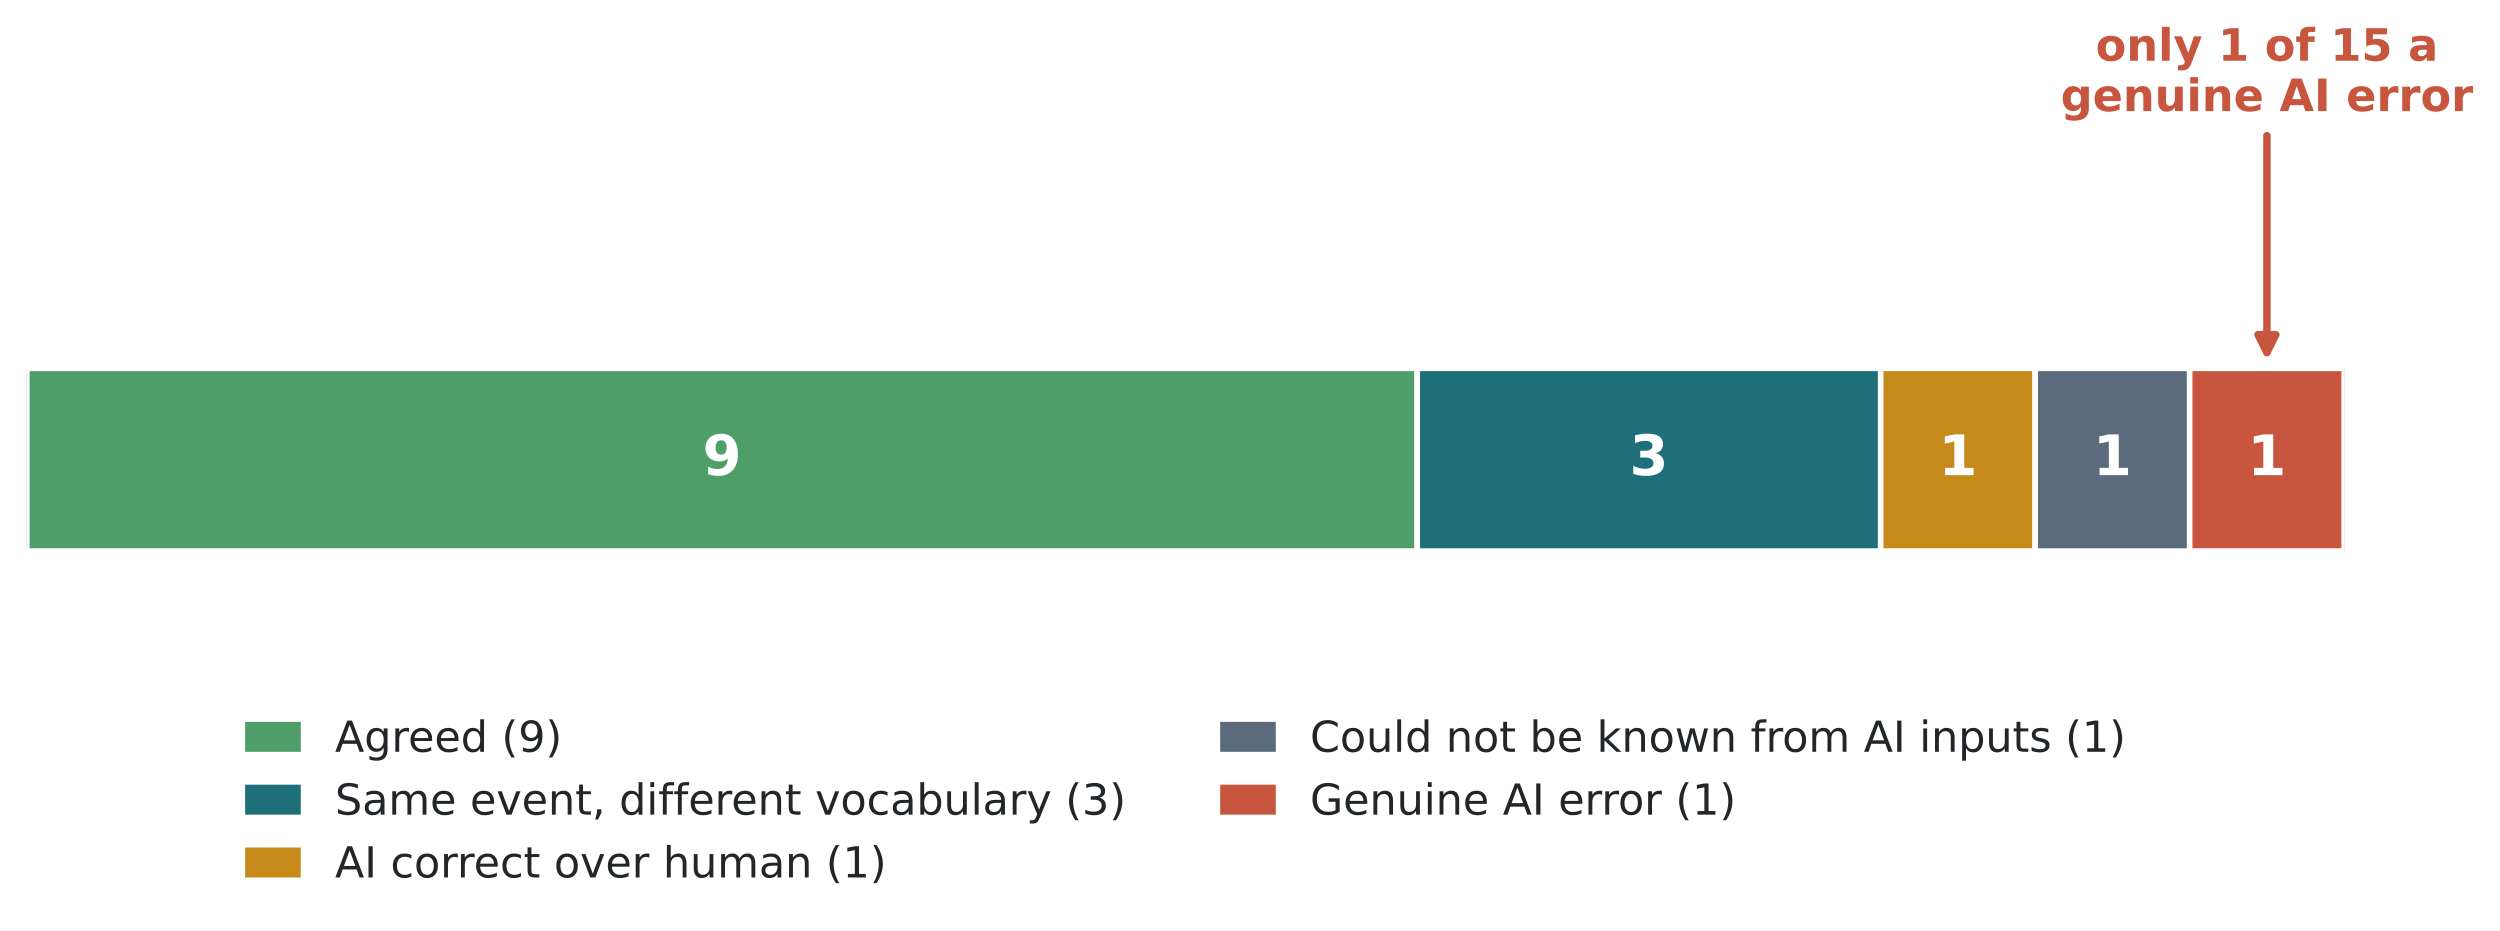
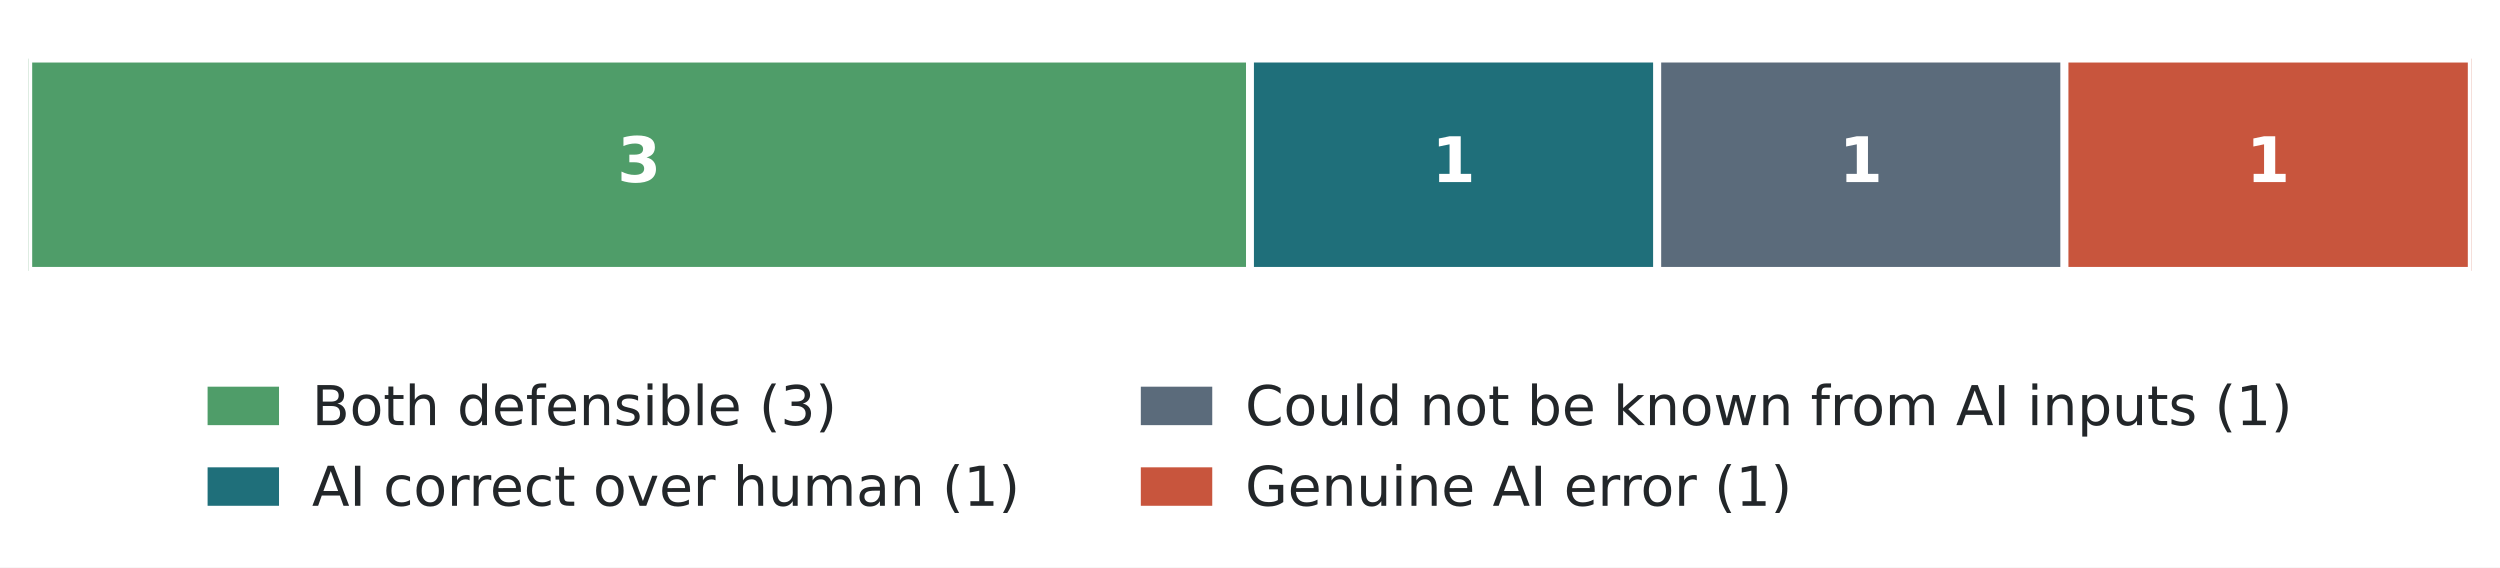
- <svg xmlns="http://www.w3.org/2000/svg" xmlns:xlink="http://www.w3.org/1999/xlink" width="671.727pt" height="249.958pt" viewBox="0 0 671.727 249.958" version="1.1">
+ <svg xmlns="http://www.w3.org/2000/svg" xmlns:xlink="http://www.w3.org/1999/xlink" width="637.056pt" height="144.597pt" viewBox="0 0 637.056 144.597" version="1.1">
  <defs>
    <style type="text/css">*{stroke-linejoin: round; stroke-linecap: butt}</style>
  </defs>
  <g id="figure_1">
    <g id="patch_1">
-       <path d="M 0 249.958  L 671.727 249.958  L 671.727 -0  L 0 -0  z " style="fill: #ffffff" />
+       <path d="M 0 144.597  L 637.056 144.597  L 637.056 -0  L 0 -0  z " style="fill: #ffffff" />
    </g>
    <g id="axes_1">
      <g id="patch_2">
-         <path d="M 7.2 148.071  L 380.794 148.071  L 380.794 98.967  L 7.2 98.967  z " clip-path="url(#p5927249e90)" style="fill: #4f9d69; stroke: #ffffff; stroke-width: 1.5; stroke-linejoin: miter" />
+         <path d="M 7.2 69.024  L 318.528 69.024  L 318.528 14.928  L 7.2 14.928  z " clip-path="url(#p11c1a88391)" style="fill: #4f9d69; stroke: #ffffff; stroke-width: 2; stroke-linejoin: miter" />
      </g>
      <g id="text_1">
-         <g style="fill: #ffffff" transform="translate(188.7784 127.6577) scale(0.15 -0.15)">
-           <defs>
-             <path id="DejaVuSans-Bold-39" d="M 641 103  L 641 966  Q 928 831 1190 764  Q 1453 697 1709 697  Q 2247 697 2547 995  Q 2847 1294 2900 1881  Q 2688 1725 2447 1647  Q 2206 1569 1925 1569  Q 1209 1569 770 1986  Q 331 2403 331 3084  Q 331 3838 820 4291  Q 1309 4744 2131 4744  Q 3044 4744 3544 4128  Q 4044 3513 4044 2388  Q 4044 1231 3459 570  Q 2875 -91 1856 -91  Q 1528 -91 1228 -42  Q 928 6 641 103  z M 2125 2350  Q 2441 2350 2600 2554  Q 2759 2759 2759 3169  Q 2759 3575 2600 3781  Q 2441 3988 2125 3988  Q 1809 3988 1650 3781  Q 1491 3575 1491 3169  Q 1491 2759 1650 2554  Q 1809 2350 2125 2350  z " transform="scale(0.015625)" />
-           </defs>
-           <use xlink:href="#DejaVuSans-Bold-39" />
-         </g>
-       </g>
-       <g id="patch_3">
-         <path d="M 380.794 148.071  L 505.325 148.071  L 505.325 98.967  L 380.794 98.967  z " clip-path="url(#p5927249e90)" style="fill: #1f6f7a; stroke: #ffffff; stroke-width: 1.5; stroke-linejoin: miter" />
-       </g>
-       <g id="text_2">
-         <g style="fill: #ffffff" transform="translate(437.8408 127.6577) scale(0.15 -0.15)">
+         <g style="fill: #ffffff" transform="translate(157.2978 46.391) scale(0.16 -0.16)">
          <defs>
            <path id="DejaVuSans-Bold-33" d="M 2981 2516  Q 3453 2394 3698 2092  Q 3944 1791 3944 1325  Q 3944 631 3412 270  Q 2881 -91 1863 -91  Q 1503 -91 1142 -33  Q 781 25 428 141  L 428 1069  Q 766 900 1098 814  Q 1431 728 1753 728  Q 2231 728 2486 893  Q 2741 1059 2741 1369  Q 2741 1688 2480 1852  Q 2219 2016 1709 2016  L 1228 2016  L 1228 2791  L 1734 2791  Q 2188 2791 2409 2933  Q 2631 3075 2631 3366  Q 2631 3634 2415 3781  Q 2200 3928 1806 3928  Q 1516 3928 1219 3862  Q 922 3797 628 3669  L 628 4550  Q 984 4650 1334 4700  Q 1684 4750 2022 4750  Q 2931 4750 3382 4451  Q 3834 4153 3834 3553  Q 3834 3144 3618 2883  Q 3403 2622 2981 2516  z " transform="scale(0.015625)" />
          </defs>
          <use xlink:href="#DejaVuSans-Bold-33" />
        </g>
      </g>
-       <g id="patch_4">
-         <path d="M 505.325 148.071  L 546.835 148.071  L 546.835 98.967  L 505.325 98.967  z " clip-path="url(#p5927249e90)" style="fill: #c58a1a; stroke: #ffffff; stroke-width: 1.5; stroke-linejoin: miter" />
-       </g>
-       <g id="text_3">
-         <g style="fill: #ffffff" transform="translate(520.8616 127.6577) scale(0.15 -0.15)">
+       <g id="patch_3">
+         <path d="M 318.528 69.024  L 422.304 69.024  L 422.304 14.928  L 318.528 14.928  z " clip-path="url(#p11c1a88391)" style="fill: #1f6f7a; stroke: #ffffff; stroke-width: 2; stroke-linejoin: miter" />
+       </g>
+       <g id="text_2">
+         <g style="fill: #ffffff" transform="translate(364.8497 46.391) scale(0.16 -0.16)">
          <defs>
            <path id="DejaVuSans-Bold-31" d="M 750 831  L 1813 831  L 1813 3847  L 722 3622  L 722 4441  L 1806 4666  L 2950 4666  L 2950 831  L 4013 831  L 4013 0  L 750 0  L 750 831  z " transform="scale(0.015625)" />
          </defs>
          <use xlink:href="#DejaVuSans-Bold-31" />
        </g>
      </g>
+       <g id="patch_4">
+         <path d="M 422.304 69.024  L 526.08 69.024  L 526.08 14.928  L 422.304 14.928  z " clip-path="url(#p11c1a88391)" style="fill: #5b6b7b; stroke: #ffffff; stroke-width: 2; stroke-linejoin: miter" />
+       </g>
+       <g id="text_3">
+         <g style="fill: #ffffff" transform="translate(468.6257 46.391) scale(0.16 -0.16)">
+           <use xlink:href="#DejaVuSans-Bold-31" />
+         </g>
+       </g>
      <g id="patch_5">
-         <path d="M 546.835 148.071  L 588.346 148.071  L 588.346 98.967  L 546.835 98.967  z " clip-path="url(#p5927249e90)" style="fill: #5b6b7b; stroke: #ffffff; stroke-width: 1.5; stroke-linejoin: miter" />
+         <path d="M 526.08 69.024  L 629.856 69.024  L 629.856 14.928  L 526.08 14.928  z " clip-path="url(#p11c1a88391)" style="fill: #c8553d; stroke: #ffffff; stroke-width: 2; stroke-linejoin: miter" />
      </g>
      <g id="text_4">
-         <g style="fill: #ffffff" transform="translate(562.372 127.6577) scale(0.15 -0.15)">
+         <g style="fill: #ffffff" transform="translate(572.4017 46.391) scale(0.16 -0.16)">
          <use xlink:href="#DejaVuSans-Bold-31" />
        </g>
      </g>
-       <g id="patch_6">
-         <path d="M 588.346 148.071  L 629.856 148.071  L 629.856 98.967  L 588.346 98.967  z " clip-path="url(#p5927249e90)" style="fill: #c8553d; stroke: #ffffff; stroke-width: 1.5; stroke-linejoin: miter" />
-       </g>
-       <g id="text_5">
-         <g style="fill: #ffffff" transform="translate(603.8824 127.6577) scale(0.15 -0.15)">
-           <use xlink:href="#DejaVuSans-Bold-31" />
-         </g>
-       </g>
-       <g id="patch_7">
-         <path d="M 609.101 36.439  Q 609.101 66.701 609.101 94.727  " style="fill: none; stroke: #c8553d; stroke-width: 2; stroke-linecap: round" />
-         <path d="M 611.501 89.927  L 609.101 94.727  L 606.701 89.927  z " style="fill: #c8553d; stroke: #c8553d; stroke-width: 2; stroke-linecap: round" />
-       </g>
-       <g id="text_6">
-         <g style="fill: #c8553d" transform="translate(563.0789 16.31812) scale(0.12 -0.12)">
-           <defs>
-             <path id="DejaVuSans-Bold-6f" d="M 2203 2784  Q 1831 2784 1636 2517  Q 1441 2250 1441 1747  Q 1441 1244 1636 976  Q 1831 709 2203 709  Q 2569 709 2762 976  Q 2956 1244 2956 1747  Q 2956 2250 2762 2517  Q 2569 2784 2203 2784  z M 2203 3584  Q 3106 3584 3614 3096  Q 4122 2609 4122 1747  Q 4122 884 3614 396  Q 3106 -91 2203 -91  Q 1297 -91 786 396  Q 275 884 275 1747  Q 275 2609 786 3096  Q 1297 3584 2203 3584  z " transform="scale(0.015625)" />
-             <path id="DejaVuSans-Bold-6e" d="M 4056 2131  L 4056 0  L 2931 0  L 2931 347  L 2931 1631  Q 2931 2084 2911 2256  Q 2891 2428 2841 2509  Q 2775 2619 2662 2680  Q 2550 2741 2406 2741  Q 2056 2741 1856 2470  Q 1656 2200 1656 1722  L 1656 0  L 538 0  L 538 3500  L 1656 3500  L 1656 2988  Q 1909 3294 2193 3439  Q 2478 3584 2822 3584  Q 3428 3584 3742 3212  Q 4056 2841 4056 2131  z " transform="scale(0.015625)" />
-             <path id="DejaVuSans-Bold-6c" d="M 538 4863  L 1656 4863  L 1656 0  L 538 0  L 538 4863  z " transform="scale(0.015625)" />
-             <path id="DejaVuSans-Bold-79" d="M 78 3500  L 1197 3500  L 2138 1125  L 2938 3500  L 4056 3500  L 2584 -331  Q 2363 -916 2067 -1148  Q 1772 -1381 1288 -1381  L 641 -1381  L 641 -647  L 991 -647  Q 1275 -647 1404 -556  Q 1534 -466 1606 -231  L 1638 -134  L 78 3500  z " transform="scale(0.015625)" />
-             <path id="DejaVuSans-Bold-20" transform="scale(0.015625)" />
-             <path id="DejaVuSans-Bold-66" d="M 2841 4863  L 2841 4128  L 2222 4128  Q 1984 4128 1890 4042  Q 1797 3956 1797 3744  L 1797 3500  L 2753 3500  L 2753 2700  L 1797 2700  L 1797 0  L 678 0  L 678 2700  L 122 2700  L 122 3500  L 678 3500  L 678 3744  Q 678 4316 997 4589  Q 1316 4863 1984 4863  L 2841 4863  z " transform="scale(0.015625)" />
-             <path id="DejaVuSans-Bold-35" d="M 678 4666  L 3669 4666  L 3669 3781  L 1638 3781  L 1638 3059  Q 1775 3097 1914 3117  Q 2053 3138 2203 3138  Q 3056 3138 3531 2711  Q 4006 2284 4006 1522  Q 4006 766 3489 337  Q 2972 -91 2053 -91  Q 1656 -91 1267 -14  Q 878 63 494 219  L 494 1166  Q 875 947 1217 837  Q 1559 728 1863 728  Q 2300 728 2551 942  Q 2803 1156 2803 1522  Q 2803 1891 2551 2103  Q 2300 2316 1863 2316  Q 1603 2316 1309 2248  Q 1016 2181 678 2041  L 678 4666  z " transform="scale(0.015625)" />
-             <path id="DejaVuSans-Bold-61" d="M 2106 1575  Q 1756 1575 1579 1456  Q 1403 1338 1403 1106  Q 1403 894 1545 773  Q 1688 653 1941 653  Q 2256 653 2472 879  Q 2688 1106 2688 1447  L 2688 1575  L 2106 1575  z M 3816 1997  L 3816 0  L 2688 0  L 2688 519  Q 2463 200 2181 54  Q 1900 -91 1497 -91  Q 953 -91 614 226  Q 275 544 275 1050  Q 275 1666 698 1953  Q 1122 2241 2028 2241  L 2688 2241  L 2688 2328  Q 2688 2594 2478 2717  Q 2269 2841 1825 2841  Q 1466 2841 1156 2769  Q 847 2697 581 2553  L 581 3406  Q 941 3494 1303 3539  Q 1666 3584 2028 3584  Q 2975 3584 3395 3211  Q 3816 2838 3816 1997  z " transform="scale(0.015625)" />
-           </defs>
-           <use xlink:href="#DejaVuSans-Bold-6f" />
-           <use xlink:href="#DejaVuSans-Bold-6e" transform="translate(68.70117 0)" />
-           <use xlink:href="#DejaVuSans-Bold-6c" transform="translate(139.8926 0)" />
-           <use xlink:href="#DejaVuSans-Bold-79" transform="translate(174.1699 0)" />
-           <use xlink:href="#DejaVuSans-Bold-20" transform="translate(239.3555 0)" />
-           <use xlink:href="#DejaVuSans-Bold-31" transform="translate(274.1699 0)" />
-           <use xlink:href="#DejaVuSans-Bold-20" transform="translate(343.75 0)" />
-           <use xlink:href="#DejaVuSans-Bold-6f" transform="translate(378.5645 0)" />
-           <use xlink:href="#DejaVuSans-Bold-66" transform="translate(447.2656 0)" />
-           <use xlink:href="#DejaVuSans-Bold-20" transform="translate(490.7715 0)" />
-           <use xlink:href="#DejaVuSans-Bold-31" transform="translate(525.5859 0)" />
-           <use xlink:href="#DejaVuSans-Bold-35" transform="translate(595.166 0)" />
-           <use xlink:href="#DejaVuSans-Bold-20" transform="translate(664.7461 0)" />
-           <use xlink:href="#DejaVuSans-Bold-61" transform="translate(699.5605 0)" />
-         </g>
-         <g style="fill: #c8553d" transform="translate(553.6749 29.84925) scale(0.12 -0.12)">
-           <defs>
-             <path id="DejaVuSans-Bold-67" d="M 2919 594  Q 2688 288 2409 144  Q 2131 0 1766 0  Q 1125 0 706 504  Q 288 1009 288 1791  Q 288 2575 706 3076  Q 1125 3578 1766 3578  Q 2131 3578 2409 3434  Q 2688 3291 2919 2981  L 2919 3500  L 4044 3500  L 4044 353  Q 4044 -491 3511 -936  Q 2978 -1381 1966 -1381  Q 1638 -1381 1331 -1331  Q 1025 -1281 716 -1178  L 716 -306  Q 1009 -475 1290 -558  Q 1572 -641 1856 -641  Q 2406 -641 2662 -400  Q 2919 -159 2919 353  L 2919 594  z M 2181 2772  Q 1834 2772 1640 2515  Q 1447 2259 1447 1791  Q 1447 1309 1634 1061  Q 1822 813 2181 813  Q 2531 813 2725 1069  Q 2919 1325 2919 1791  Q 2919 2259 2725 2515  Q 2531 2772 2181 2772  z " transform="scale(0.015625)" />
-             <path id="DejaVuSans-Bold-65" d="M 4031 1759  L 4031 1441  L 1416 1441  Q 1456 1047 1700 850  Q 1944 653 2381 653  Q 2734 653 3104 758  Q 3475 863 3866 1075  L 3866 213  Q 3469 63 3072 -14  Q 2675 -91 2278 -91  Q 1328 -91 801 392  Q 275 875 275 1747  Q 275 2603 792 3093  Q 1309 3584 2216 3584  Q 3041 3584 3536 3087  Q 4031 2591 4031 1759  z M 2881 2131  Q 2881 2450 2695 2645  Q 2509 2841 2209 2841  Q 1884 2841 1681 2658  Q 1478 2475 1428 2131  L 2881 2131  z " transform="scale(0.015625)" />
-             <path id="DejaVuSans-Bold-75" d="M 500 1363  L 500 3500  L 1625 3500  L 1625 3150  Q 1625 2866 1622 2436  Q 1619 2006 1619 1863  Q 1619 1441 1641 1255  Q 1663 1069 1716 984  Q 1784 875 1895 815  Q 2006 756 2150 756  Q 2500 756 2700 1025  Q 2900 1294 2900 1772  L 2900 3500  L 4019 3500  L 4019 0  L 2900 0  L 2900 506  Q 2647 200 2364 54  Q 2081 -91 1741 -91  Q 1134 -91 817 281  Q 500 653 500 1363  z " transform="scale(0.015625)" />
-             <path id="DejaVuSans-Bold-69" d="M 538 3500  L 1656 3500  L 1656 0  L 538 0  L 538 3500  z M 538 4863  L 1656 4863  L 1656 3950  L 538 3950  L 538 4863  z " transform="scale(0.015625)" />
-             <path id="DejaVuSans-Bold-41" d="M 3419 850  L 1538 850  L 1241 0  L 31 0  L 1759 4666  L 3194 4666  L 4922 0  L 3713 0  L 3419 850  z M 1838 1716  L 3116 1716  L 2478 3572  L 1838 1716  z " transform="scale(0.015625)" />
-             <path id="DejaVuSans-Bold-49" d="M 588 4666  L 1791 4666  L 1791 0  L 588 0  L 588 4666  z " transform="scale(0.015625)" />
-             <path id="DejaVuSans-Bold-72" d="M 3138 2547  Q 2991 2616 2845 2648  Q 2700 2681 2553 2681  Q 2122 2681 1889 2404  Q 1656 2128 1656 1613  L 1656 0  L 538 0  L 538 3500  L 1656 3500  L 1656 2925  Q 1872 3269 2151 3426  Q 2431 3584 2822 3584  Q 2878 3584 2943 3579  Q 3009 3575 3134 3559  L 3138 2547  z " transform="scale(0.015625)" />
-           </defs>
-           <use xlink:href="#DejaVuSans-Bold-67" />
-           <use xlink:href="#DejaVuSans-Bold-65" transform="translate(71.58203 0)" />
-           <use xlink:href="#DejaVuSans-Bold-6e" transform="translate(139.4043 0)" />
-           <use xlink:href="#DejaVuSans-Bold-75" transform="translate(210.5957 0)" />
-           <use xlink:href="#DejaVuSans-Bold-69" transform="translate(281.7871 0)" />
-           <use xlink:href="#DejaVuSans-Bold-6e" transform="translate(316.0645 0)" />
-           <use xlink:href="#DejaVuSans-Bold-65" transform="translate(387.2559 0)" />
-           <use xlink:href="#DejaVuSans-Bold-20" transform="translate(455.0781 0)" />
-           <use xlink:href="#DejaVuSans-Bold-41" transform="translate(489.8926 0)" />
-           <use xlink:href="#DejaVuSans-Bold-49" transform="translate(567.2852 0)" />
-           <use xlink:href="#DejaVuSans-Bold-20" transform="translate(604.4922 0)" />
-           <use xlink:href="#DejaVuSans-Bold-65" transform="translate(639.3066 0)" />
-           <use xlink:href="#DejaVuSans-Bold-72" transform="translate(707.1289 0)" />
-           <use xlink:href="#DejaVuSans-Bold-72" transform="translate(756.4453 0)" />
-           <use xlink:href="#DejaVuSans-Bold-6f" transform="translate(805.7617 0)" />
-           <use xlink:href="#DejaVuSans-Bold-72" transform="translate(874.4629 0)" />
-         </g>
-       </g>
      <g id="legend_1">
-         <g id="patch_8">
-           <path d="M 65.862 202.007  L 80.812 202.007  L 80.812 193.957  L 65.862 193.957  z " style="fill: #4f9d69" />
-         </g>
-         <g id="text_7">
-           <g style="fill: #222629" transform="translate(90.01222 202.0068) scale(0.115 -0.115)">
+         <g id="patch_6">
+           <path d="M 52.9 108.336  L 71.1 108.336  L 71.1 98.536  L 52.9 98.536  z " style="fill: #4f9d69" />
+         </g>
+         <g id="text_5">
+           <g style="fill: #222629" transform="translate(79.49988 108.3361) scale(0.14 -0.14)">
+             <defs>
+               <path id="DejaVuSans-42" d="M 1259 2228  L 1259 519  L 2272 519  Q 2781 519 3026 730  Q 3272 941 3272 1375  Q 3272 1813 3026 2020  Q 2781 2228 2272 2228  L 1259 2228  z M 1259 4147  L 1259 2741  L 2194 2741  Q 2656 2741 2882 2914  Q 3109 3088 3109 3444  Q 3109 3797 2882 3972  Q 2656 4147 2194 4147  L 1259 4147  z M 628 4666  L 2241 4666  Q 2963 4666 3353 4366  Q 3744 4066 3744 3513  Q 3744 3084 3544 2831  Q 3344 2578 2956 2516  Q 3422 2416 3680 2098  Q 3938 1781 3938 1306  Q 3938 681 3513 340  Q 3088 0 2303 0  L 628 0  L 628 4666  z " transform="scale(0.015625)" />
+               <path id="DejaVuSans-6f" d="M 1959 3097  Q 1497 3097 1228 2736  Q 959 2375 959 1747  Q 959 1119 1226 758  Q 1494 397 1959 397  Q 2419 397 2687 759  Q 2956 1122 2956 1747  Q 2956 2369 2687 2733  Q 2419 3097 1959 3097  z M 1959 3584  Q 2709 3584 3137 3096  Q 3566 2609 3566 1747  Q 3566 888 3137 398  Q 2709 -91 1959 -91  Q 1206 -91 779 398  Q 353 888 353 1747  Q 353 2609 779 3096  Q 1206 3584 1959 3584  z " transform="scale(0.015625)" />
+               <path id="DejaVuSans-74" d="M 1172 4494  L 1172 3500  L 2356 3500  L 2356 3053  L 1172 3053  L 1172 1153  Q 1172 725 1289 603  Q 1406 481 1766 481  L 2356 481  L 2356 0  L 1766 0  Q 1100 0 847 248  Q 594 497 594 1153  L 594 3053  L 172 3053  L 172 3500  L 594 3500  L 594 4494  L 1172 4494  z " transform="scale(0.015625)" />
+               <path id="DejaVuSans-68" d="M 3513 2113  L 3513 0  L 2938 0  L 2938 2094  Q 2938 2591 2744 2837  Q 2550 3084 2163 3084  Q 1697 3084 1428 2787  Q 1159 2491 1159 1978  L 1159 0  L 581 0  L 581 4863  L 1159 4863  L 1159 2956  Q 1366 3272 1645 3428  Q 1925 3584 2291 3584  Q 2894 3584 3203 3211  Q 3513 2838 3513 2113  z " transform="scale(0.015625)" />
+               <path id="DejaVuSans-20" transform="scale(0.015625)" />
+               <path id="DejaVuSans-64" d="M 2906 2969  L 2906 4863  L 3481 4863  L 3481 0  L 2906 0  L 2906 525  Q 2725 213 2448 61  Q 2172 -91 1784 -91  Q 1150 -91 751 415  Q 353 922 353 1747  Q 353 2572 751 3078  Q 1150 3584 1784 3584  Q 2172 3584 2448 3432  Q 2725 3281 2906 2969  z M 947 1747  Q 947 1113 1208 752  Q 1469 391 1925 391  Q 2381 391 2643 752  Q 2906 1113 2906 1747  Q 2906 2381 2643 2742  Q 2381 3103 1925 3103  Q 1469 3103 1208 2742  Q 947 2381 947 1747  z " transform="scale(0.015625)" />
+               <path id="DejaVuSans-65" d="M 3597 1894  L 3597 1613  L 953 1613  Q 991 1019 1311 708  Q 1631 397 2203 397  Q 2534 397 2845 478  Q 3156 559 3463 722  L 3463 178  Q 3153 47 2828 -22  Q 2503 -91 2169 -91  Q 1331 -91 842 396  Q 353 884 353 1716  Q 353 2575 817 3079  Q 1281 3584 2069 3584  Q 2775 3584 3186 3129  Q 3597 2675 3597 1894  z M 3022 2063  Q 3016 2534 2758 2815  Q 2500 3097 2075 3097  Q 1594 3097 1305 2825  Q 1016 2553 972 2059  L 3022 2063  z " transform="scale(0.015625)" />
+               <path id="DejaVuSans-66" d="M 2375 4863  L 2375 4384  L 1825 4384  Q 1516 4384 1395 4259  Q 1275 4134 1275 3809  L 1275 3500  L 2222 3500  L 2222 3053  L 1275 3053  L 1275 0  L 697 0  L 697 3053  L 147 3053  L 147 3500  L 697 3500  L 697 3744  Q 697 4328 969 4595  Q 1241 4863 1831 4863  L 2375 4863  z " transform="scale(0.015625)" />
+               <path id="DejaVuSans-6e" d="M 3513 2113  L 3513 0  L 2938 0  L 2938 2094  Q 2938 2591 2744 2837  Q 2550 3084 2163 3084  Q 1697 3084 1428 2787  Q 1159 2491 1159 1978  L 1159 0  L 581 0  L 581 3500  L 1159 3500  L 1159 2956  Q 1366 3272 1645 3428  Q 1925 3584 2291 3584  Q 2894 3584 3203 3211  Q 3513 2838 3513 2113  z " transform="scale(0.015625)" />
+               <path id="DejaVuSans-73" d="M 2834 3397  L 2834 2853  Q 2591 2978 2328 3040  Q 2066 3103 1784 3103  Q 1356 3103 1142 2972  Q 928 2841 928 2578  Q 928 2378 1081 2264  Q 1234 2150 1697 2047  L 1894 2003  Q 2506 1872 2764 1633  Q 3022 1394 3022 966  Q 3022 478 2636 193  Q 2250 -91 1575 -91  Q 1294 -91 989 -36  Q 684 19 347 128  L 347 722  Q 666 556 975 473  Q 1284 391 1588 391  Q 1994 391 2212 530  Q 2431 669 2431 922  Q 2431 1156 2273 1281  Q 2116 1406 1581 1522  L 1381 1569  Q 847 1681 609 1914  Q 372 2147 372 2553  Q 372 3047 722 3315  Q 1072 3584 1716 3584  Q 2034 3584 2315 3537  Q 2597 3491 2834 3397  z " transform="scale(0.015625)" />
+               <path id="DejaVuSans-69" d="M 603 3500  L 1178 3500  L 1178 0  L 603 0  L 603 3500  z M 603 4863  L 1178 4863  L 1178 4134  L 603 4134  L 603 4863  z " transform="scale(0.015625)" />
+               <path id="DejaVuSans-62" d="M 3116 1747  Q 3116 2381 2855 2742  Q 2594 3103 2138 3103  Q 1681 3103 1420 2742  Q 1159 2381 1159 1747  Q 1159 1113 1420 752  Q 1681 391 2138 391  Q 2594 391 2855 752  Q 3116 1113 3116 1747  z M 1159 2969  Q 1341 3281 1617 3432  Q 1894 3584 2278 3584  Q 2916 3584 3314 3078  Q 3713 2572 3713 1747  Q 3713 922 3314 415  Q 2916 -91 2278 -91  Q 1894 -91 1617 61  Q 1341 213 1159 525  L 1159 0  L 581 0  L 581 4863  L 1159 4863  L 1159 2969  z " transform="scale(0.015625)" />
+               <path id="DejaVuSans-6c" d="M 603 4863  L 1178 4863  L 1178 0  L 603 0  L 603 4863  z " transform="scale(0.015625)" />
+               <path id="DejaVuSans-28" d="M 1984 4856  Q 1566 4138 1362 3434  Q 1159 2731 1159 2009  Q 1159 1288 1364 580  Q 1569 -128 1984 -844  L 1484 -844  Q 1016 -109 783 600  Q 550 1309 550 2009  Q 550 2706 781 3412  Q 1013 4119 1484 4856  L 1984 4856  z " transform="scale(0.015625)" />
+               <path id="DejaVuSans-33" d="M 2597 2516  Q 3050 2419 3304 2112  Q 3559 1806 3559 1356  Q 3559 666 3084 287  Q 2609 -91 1734 -91  Q 1441 -91 1130 -33  Q 819 25 488 141  L 488 750  Q 750 597 1062 519  Q 1375 441 1716 441  Q 2309 441 2620 675  Q 2931 909 2931 1356  Q 2931 1769 2642 2001  Q 2353 2234 1838 2234  L 1294 2234  L 1294 2753  L 1863 2753  Q 2328 2753 2575 2939  Q 2822 3125 2822 3475  Q 2822 3834 2567 4026  Q 2313 4219 1838 4219  Q 1578 4219 1281 4162  Q 984 4106 628 3988  L 628 4550  Q 988 4650 1302 4700  Q 1616 4750 1894 4750  Q 2613 4750 3031 4423  Q 3450 4097 3450 3541  Q 3450 3153 3228 2886  Q 3006 2619 2597 2516  z " transform="scale(0.015625)" />
+               <path id="DejaVuSans-29" d="M 513 4856  L 1013 4856  Q 1481 4119 1714 3412  Q 1947 2706 1947 2009  Q 1947 1309 1714 600  Q 1481 -109 1013 -844  L 513 -844  Q 928 -128 1133 580  Q 1338 1288 1338 2009  Q 1338 2731 1133 3434  Q 928 4138 513 4856  z " transform="scale(0.015625)" />
+             </defs>
+             <use xlink:href="#DejaVuSans-42" />
+             <use xlink:href="#DejaVuSans-6f" transform="translate(68.60352 0)" />
+             <use xlink:href="#DejaVuSans-74" transform="translate(129.7852 0)" />
+             <use xlink:href="#DejaVuSans-68" transform="translate(168.9941 0)" />
+             <use xlink:href="#DejaVuSans-20" transform="translate(232.373 0)" />
+             <use xlink:href="#DejaVuSans-64" transform="translate(264.1602 0)" />
+             <use xlink:href="#DejaVuSans-65" transform="translate(327.6367 0)" />
+             <use xlink:href="#DejaVuSans-66" transform="translate(389.1602 0)" />
+             <use xlink:href="#DejaVuSans-65" transform="translate(424.3652 0)" />
+             <use xlink:href="#DejaVuSans-6e" transform="translate(485.8887 0)" />
+             <use xlink:href="#DejaVuSans-73" transform="translate(549.2676 0)" />
+             <use xlink:href="#DejaVuSans-69" transform="translate(601.3672 0)" />
+             <use xlink:href="#DejaVuSans-62" transform="translate(629.1504 0)" />
+             <use xlink:href="#DejaVuSans-6c" transform="translate(692.627 0)" />
+             <use xlink:href="#DejaVuSans-65" transform="translate(720.4102 0)" />
+             <use xlink:href="#DejaVuSans-20" transform="translate(781.9336 0)" />
+             <use xlink:href="#DejaVuSans-28" transform="translate(813.7207 0)" />
+             <use xlink:href="#DejaVuSans-33" transform="translate(852.7344 0)" />
+             <use xlink:href="#DejaVuSans-29" transform="translate(916.3574 0)" />
+           </g>
+         </g>
+         <g id="patch_7">
+           <path d="M 52.9 128.885  L 71.1 128.885  L 71.1 119.085  L 52.9 119.085  z " style="fill: #1f6f7a" />
+         </g>
+         <g id="text_6">
+           <g style="fill: #222629" transform="translate(79.49988 128.8854) scale(0.14 -0.14)">
            <defs>
              <path id="DejaVuSans-41" d="M 2188 4044  L 1331 1722  L 3047 1722  L 2188 4044  z M 1831 4666  L 2547 4666  L 4325 0  L 3669 0  L 3244 1197  L 1141 1197  L 716 0  L 50 0  L 1831 4666  z " transform="scale(0.015625)" />
-               <path id="DejaVuSans-67" d="M 2906 1791  Q 2906 2416 2648 2759  Q 2391 3103 1925 3103  Q 1463 3103 1205 2759  Q 947 2416 947 1791  Q 947 1169 1205 825  Q 1463 481 1925 481  Q 2391 481 2648 825  Q 2906 1169 2906 1791  z M 3481 434  Q 3481 -459 3084 -895  Q 2688 -1331 1869 -1331  Q 1566 -1331 1297 -1286  Q 1028 -1241 775 -1147  L 775 -588  Q 1028 -725 1275 -790  Q 1522 -856 1778 -856  Q 2344 -856 2625 -561  Q 2906 -266 2906 331  L 2906 616  Q 2728 306 2450 153  Q 2172 0 1784 0  Q 1141 0 747 490  Q 353 981 353 1791  Q 353 2603 747 3093  Q 1141 3584 1784 3584  Q 2172 3584 2450 3431  Q 2728 3278 2906 2969  L 2906 3500  L 3481 3500  L 3481 434  z " transform="scale(0.015625)" />
+               <path id="DejaVuSans-49" d="M 628 4666  L 1259 4666  L 1259 0  L 628 0  L 628 4666  z " transform="scale(0.015625)" />
+               <path id="DejaVuSans-63" d="M 3122 3366  L 3122 2828  Q 2878 2963 2633 3030  Q 2388 3097 2138 3097  Q 1578 3097 1268 2742  Q 959 2388 959 1747  Q 959 1106 1268 751  Q 1578 397 2138 397  Q 2388 397 2633 464  Q 2878 531 3122 666  L 3122 134  Q 2881 22 2623 -34  Q 2366 -91 2075 -91  Q 1284 -91 818 406  Q 353 903 353 1747  Q 353 2603 823 3093  Q 1294 3584 2113 3584  Q 2378 3584 2631 3529  Q 2884 3475 3122 3366  z " transform="scale(0.015625)" />
              <path id="DejaVuSans-72" d="M 2631 2963  Q 2534 3019 2420 3045  Q 2306 3072 2169 3072  Q 1681 3072 1420 2755  Q 1159 2438 1159 1844  L 1159 0  L 581 0  L 581 3500  L 1159 3500  L 1159 2956  Q 1341 3275 1631 3429  Q 1922 3584 2338 3584  Q 2397 3584 2469 3576  Q 2541 3569 2628 3553  L 2631 2963  z " transform="scale(0.015625)" />
-               <path id="DejaVuSans-65" d="M 3597 1894  L 3597 1613  L 953 1613  Q 991 1019 1311 708  Q 1631 397 2203 397  Q 2534 397 2845 478  Q 3156 559 3463 722  L 3463 178  Q 3153 47 2828 -22  Q 2503 -91 2169 -91  Q 1331 -91 842 396  Q 353 884 353 1716  Q 353 2575 817 3079  Q 1281 3584 2069 3584  Q 2775 3584 3186 3129  Q 3597 2675 3597 1894  z M 3022 2063  Q 3016 2534 2758 2815  Q 2500 3097 2075 3097  Q 1594 3097 1305 2825  Q 1016 2553 972 2059  L 3022 2063  z " transform="scale(0.015625)" />
-               <path id="DejaVuSans-64" d="M 2906 2969  L 2906 4863  L 3481 4863  L 3481 0  L 2906 0  L 2906 525  Q 2725 213 2448 61  Q 2172 -91 1784 -91  Q 1150 -91 751 415  Q 353 922 353 1747  Q 353 2572 751 3078  Q 1150 3584 1784 3584  Q 2172 3584 2448 3432  Q 2725 3281 2906 2969  z M 947 1747  Q 947 1113 1208 752  Q 1469 391 1925 391  Q 2381 391 2643 752  Q 2906 1113 2906 1747  Q 2906 2381 2643 2742  Q 2381 3103 1925 3103  Q 1469 3103 1208 2742  Q 947 2381 947 1747  z " transform="scale(0.015625)" />
-               <path id="DejaVuSans-20" transform="scale(0.015625)" />
-               <path id="DejaVuSans-28" d="M 1984 4856  Q 1566 4138 1362 3434  Q 1159 2731 1159 2009  Q 1159 1288 1364 580  Q 1569 -128 1984 -844  L 1484 -844  Q 1016 -109 783 600  Q 550 1309 550 2009  Q 550 2706 781 3412  Q 1013 4119 1484 4856  L 1984 4856  z " transform="scale(0.015625)" />
-               <path id="DejaVuSans-39" d="M 703 97  L 703 672  Q 941 559 1184 500  Q 1428 441 1663 441  Q 2288 441 2617 861  Q 2947 1281 2994 2138  Q 2813 1869 2534 1725  Q 2256 1581 1919 1581  Q 1219 1581 811 2004  Q 403 2428 403 3163  Q 403 3881 828 4315  Q 1253 4750 1959 4750  Q 2769 4750 3195 4129  Q 3622 3509 3622 2328  Q 3622 1225 3098 567  Q 2575 -91 1691 -91  Q 1453 -91 1209 -44  Q 966 3 703 97  z M 1959 2075  Q 2384 2075 2632 2365  Q 2881 2656 2881 3163  Q 2881 3666 2632 3958  Q 2384 4250 1959 4250  Q 1534 4250 1286 3958  Q 1038 3666 1038 3163  Q 1038 2656 1286 2365  Q 1534 2075 1959 2075  z " transform="scale(0.015625)" />
-               <path id="DejaVuSans-29" d="M 513 4856  L 1013 4856  Q 1481 4119 1714 3412  Q 1947 2706 1947 2009  Q 1947 1309 1714 600  Q 1481 -109 1013 -844  L 513 -844  Q 928 -128 1133 580  Q 1338 1288 1338 2009  Q 1338 2731 1133 3434  Q 928 4138 513 4856  z " transform="scale(0.015625)" />
-             </defs>
-             <use xlink:href="#DejaVuSans-41" />
-             <use xlink:href="#DejaVuSans-67" transform="translate(68.4082 0)" />
-             <use xlink:href="#DejaVuSans-72" transform="translate(131.8848 0)" />
-             <use xlink:href="#DejaVuSans-65" transform="translate(170.748 0)" />
-             <use xlink:href="#DejaVuSans-65" transform="translate(232.2715 0)" />
-             <use xlink:href="#DejaVuSans-64" transform="translate(293.7949 0)" />
-             <use xlink:href="#DejaVuSans-20" transform="translate(357.2715 0)" />
-             <use xlink:href="#DejaVuSans-28" transform="translate(389.0586 0)" />
-             <use xlink:href="#DejaVuSans-39" transform="translate(428.0723 0)" />
-             <use xlink:href="#DejaVuSans-29" transform="translate(491.6953 0)" />
-           </g>
-         </g>
-         <g id="patch_9">
-           <path d="M 65.862 218.887  L 80.812 218.887  L 80.812 210.837  L 65.862 210.837  z " style="fill: #1f6f7a" />
-         </g>
-         <g id="text_8">
-           <g style="fill: #222629" transform="translate(90.01222 218.8867) scale(0.115 -0.115)">
-             <defs>
-               <path id="DejaVuSans-53" d="M 3425 4513  L 3425 3897  Q 3066 4069 2747 4153  Q 2428 4238 2131 4238  Q 1616 4238 1336 4038  Q 1056 3838 1056 3469  Q 1056 3159 1242 3001  Q 1428 2844 1947 2747  L 2328 2669  Q 3034 2534 3370 2195  Q 3706 1856 3706 1288  Q 3706 609 3251 259  Q 2797 -91 1919 -91  Q 1588 -91 1214 -16  Q 841 59 441 206  L 441 856  Q 825 641 1194 531  Q 1563 422 1919 422  Q 2459 422 2753 634  Q 3047 847 3047 1241  Q 3047 1584 2836 1778  Q 2625 1972 2144 2069  L 1759 2144  Q 1053 2284 737 2584  Q 422 2884 422 3419  Q 422 4038 858 4394  Q 1294 4750 2059 4750  Q 2388 4750 2728 4690  Q 3069 4631 3425 4513  z " transform="scale(0.015625)" />
+               <path id="DejaVuSans-76" d="M 191 3500  L 800 3500  L 1894 563  L 2988 3500  L 3597 3500  L 2284 0  L 1503 0  L 191 3500  z " transform="scale(0.015625)" />
+               <path id="DejaVuSans-75" d="M 544 1381  L 544 3500  L 1119 3500  L 1119 1403  Q 1119 906 1312 657  Q 1506 409 1894 409  Q 2359 409 2629 706  Q 2900 1003 2900 1516  L 2900 3500  L 3475 3500  L 3475 0  L 2900 0  L 2900 538  Q 2691 219 2414 64  Q 2138 -91 1772 -91  Q 1169 -91 856 284  Q 544 659 544 1381  z M 1991 3584  L 1991 3584  z " transform="scale(0.015625)" />
+               <path id="DejaVuSans-6d" d="M 3328 2828  Q 3544 3216 3844 3400  Q 4144 3584 4550 3584  Q 5097 3584 5394 3201  Q 5691 2819 5691 2113  L 5691 0  L 5113 0  L 5113 2094  Q 5113 2597 4934 2840  Q 4756 3084 4391 3084  Q 3944 3084 3684 2787  Q 3425 2491 3425 1978  L 3425 0  L 2847 0  L 2847 2094  Q 2847 2600 2669 2842  Q 2491 3084 2119 3084  Q 1678 3084 1418 2786  Q 1159 2488 1159 1978  L 1159 0  L 581 0  L 581 3500  L 1159 3500  L 1159 2956  Q 1356 3278 1631 3431  Q 1906 3584 2284 3584  Q 2666 3584 2933 3390  Q 3200 3197 3328 2828  z " transform="scale(0.015625)" />
              <path id="DejaVuSans-61" d="M 2194 1759  Q 1497 1759 1228 1600  Q 959 1441 959 1056  Q 959 750 1161 570  Q 1363 391 1709 391  Q 2188 391 2477 730  Q 2766 1069 2766 1631  L 2766 1759  L 2194 1759  z M 3341 1997  L 3341 0  L 2766 0  L 2766 531  Q 2569 213 2275 61  Q 1981 -91 1556 -91  Q 1019 -91 701 211  Q 384 513 384 1019  Q 384 1609 779 1909  Q 1175 2209 1959 2209  L 2766 2209  L 2766 2266  Q 2766 2663 2505 2880  Q 2244 3097 1772 3097  Q 1472 3097 1187 3025  Q 903 2953 641 2809  L 641 3341  Q 956 3463 1253 3523  Q 1550 3584 1831 3584  Q 2591 3584 2966 3190  Q 3341 2797 3341 1997  z " transform="scale(0.015625)" />
-               <path id="DejaVuSans-6d" d="M 3328 2828  Q 3544 3216 3844 3400  Q 4144 3584 4550 3584  Q 5097 3584 5394 3201  Q 5691 2819 5691 2113  L 5691 0  L 5113 0  L 5113 2094  Q 5113 2597 4934 2840  Q 4756 3084 4391 3084  Q 3944 3084 3684 2787  Q 3425 2491 3425 1978  L 3425 0  L 2847 0  L 2847 2094  Q 2847 2600 2669 2842  Q 2491 3084 2119 3084  Q 1678 3084 1418 2786  Q 1159 2488 1159 1978  L 1159 0  L 581 0  L 581 3500  L 1159 3500  L 1159 2956  Q 1356 3278 1631 3431  Q 1906 3584 2284 3584  Q 2666 3584 2933 3390  Q 3200 3197 3328 2828  z " transform="scale(0.015625)" />
-               <path id="DejaVuSans-76" d="M 191 3500  L 800 3500  L 1894 563  L 2988 3500  L 3597 3500  L 2284 0  L 1503 0  L 191 3500  z " transform="scale(0.015625)" />
-               <path id="DejaVuSans-6e" d="M 3513 2113  L 3513 0  L 2938 0  L 2938 2094  Q 2938 2591 2744 2837  Q 2550 3084 2163 3084  Q 1697 3084 1428 2787  Q 1159 2491 1159 1978  L 1159 0  L 581 0  L 581 3500  L 1159 3500  L 1159 2956  Q 1366 3272 1645 3428  Q 1925 3584 2291 3584  Q 2894 3584 3203 3211  Q 3513 2838 3513 2113  z " transform="scale(0.015625)" />
-               <path id="DejaVuSans-74" d="M 1172 4494  L 1172 3500  L 2356 3500  L 2356 3053  L 1172 3053  L 1172 1153  Q 1172 725 1289 603  Q 1406 481 1766 481  L 2356 481  L 2356 0  L 1766 0  Q 1100 0 847 248  Q 594 497 594 1153  L 594 3053  L 172 3053  L 172 3500  L 594 3500  L 594 4494  L 1172 4494  z " transform="scale(0.015625)" />
-               <path id="DejaVuSans-2c" d="M 750 794  L 1409 794  L 1409 256  L 897 -744  L 494 -744  L 750 256  L 750 794  z " transform="scale(0.015625)" />
-               <path id="DejaVuSans-69" d="M 603 3500  L 1178 3500  L 1178 0  L 603 0  L 603 3500  z M 603 4863  L 1178 4863  L 1178 4134  L 603 4134  L 603 4863  z " transform="scale(0.015625)" />
-               <path id="DejaVuSans-66" d="M 2375 4863  L 2375 4384  L 1825 4384  Q 1516 4384 1395 4259  Q 1275 4134 1275 3809  L 1275 3500  L 2222 3500  L 2222 3053  L 1275 3053  L 1275 0  L 697 0  L 697 3053  L 147 3053  L 147 3500  L 697 3500  L 697 3744  Q 697 4328 969 4595  Q 1241 4863 1831 4863  L 2375 4863  z " transform="scale(0.015625)" />
-               <path id="DejaVuSans-6f" d="M 1959 3097  Q 1497 3097 1228 2736  Q 959 2375 959 1747  Q 959 1119 1226 758  Q 1494 397 1959 397  Q 2419 397 2687 759  Q 2956 1122 2956 1747  Q 2956 2369 2687 2733  Q 2419 3097 1959 3097  z M 1959 3584  Q 2709 3584 3137 3096  Q 3566 2609 3566 1747  Q 3566 888 3137 398  Q 2709 -91 1959 -91  Q 1206 -91 779 398  Q 353 888 353 1747  Q 353 2609 779 3096  Q 1206 3584 1959 3584  z " transform="scale(0.015625)" />
-               <path id="DejaVuSans-63" d="M 3122 3366  L 3122 2828  Q 2878 2963 2633 3030  Q 2388 3097 2138 3097  Q 1578 3097 1268 2742  Q 959 2388 959 1747  Q 959 1106 1268 751  Q 1578 397 2138 397  Q 2388 397 2633 464  Q 2878 531 3122 666  L 3122 134  Q 2881 22 2623 -34  Q 2366 -91 2075 -91  Q 1284 -91 818 406  Q 353 903 353 1747  Q 353 2603 823 3093  Q 1294 3584 2113 3584  Q 2378 3584 2631 3529  Q 2884 3475 3122 3366  z " transform="scale(0.015625)" />
-               <path id="DejaVuSans-62" d="M 3116 1747  Q 3116 2381 2855 2742  Q 2594 3103 2138 3103  Q 1681 3103 1420 2742  Q 1159 2381 1159 1747  Q 1159 1113 1420 752  Q 1681 391 2138 391  Q 2594 391 2855 752  Q 3116 1113 3116 1747  z M 1159 2969  Q 1341 3281 1617 3432  Q 1894 3584 2278 3584  Q 2916 3584 3314 3078  Q 3713 2572 3713 1747  Q 3713 922 3314 415  Q 2916 -91 2278 -91  Q 1894 -91 1617 61  Q 1341 213 1159 525  L 1159 0  L 581 0  L 581 4863  L 1159 4863  L 1159 2969  z " transform="scale(0.015625)" />
-               <path id="DejaVuSans-75" d="M 544 1381  L 544 3500  L 1119 3500  L 1119 1403  Q 1119 906 1312 657  Q 1506 409 1894 409  Q 2359 409 2629 706  Q 2900 1003 2900 1516  L 2900 3500  L 3475 3500  L 3475 0  L 2900 0  L 2900 538  Q 2691 219 2414 64  Q 2138 -91 1772 -91  Q 1169 -91 856 284  Q 544 659 544 1381  z M 1991 3584  L 1991 3584  z " transform="scale(0.015625)" />
-               <path id="DejaVuSans-6c" d="M 603 4863  L 1178 4863  L 1178 0  L 603 0  L 603 4863  z " transform="scale(0.015625)" />
-               <path id="DejaVuSans-79" d="M 2059 -325  Q 1816 -950 1584 -1140  Q 1353 -1331 966 -1331  L 506 -1331  L 506 -850  L 844 -850  Q 1081 -850 1212 -737  Q 1344 -625 1503 -206  L 1606 56  L 191 3500  L 800 3500  L 1894 763  L 2988 3500  L 3597 3500  L 2059 -325  z " transform="scale(0.015625)" />
-               <path id="DejaVuSans-33" d="M 2597 2516  Q 3050 2419 3304 2112  Q 3559 1806 3559 1356  Q 3559 666 3084 287  Q 2609 -91 1734 -91  Q 1441 -91 1130 -33  Q 819 25 488 141  L 488 750  Q 750 597 1062 519  Q 1375 441 1716 441  Q 2309 441 2620 675  Q 2931 909 2931 1356  Q 2931 1769 2642 2001  Q 2353 2234 1838 2234  L 1294 2234  L 1294 2753  L 1863 2753  Q 2328 2753 2575 2939  Q 2822 3125 2822 3475  Q 2822 3834 2567 4026  Q 2313 4219 1838 4219  Q 1578 4219 1281 4162  Q 984 4106 628 3988  L 628 4550  Q 988 4650 1302 4700  Q 1616 4750 1894 4750  Q 2613 4750 3031 4423  Q 3450 4097 3450 3541  Q 3450 3153 3228 2886  Q 3006 2619 2597 2516  z " transform="scale(0.015625)" />
-             </defs>
-             <use xlink:href="#DejaVuSans-53" />
-             <use xlink:href="#DejaVuSans-61" transform="translate(63.47656 0)" />
-             <use xlink:href="#DejaVuSans-6d" transform="translate(124.7559 0)" />
-             <use xlink:href="#DejaVuSans-65" transform="translate(222.168 0)" />
-             <use xlink:href="#DejaVuSans-20" transform="translate(283.6914 0)" />
-             <use xlink:href="#DejaVuSans-65" transform="translate(315.4785 0)" />
-             <use xlink:href="#DejaVuSans-76" transform="translate(377.002 0)" />
-             <use xlink:href="#DejaVuSans-65" transform="translate(436.1816 0)" />
-             <use xlink:href="#DejaVuSans-6e" transform="translate(497.7051 0)" />
-             <use xlink:href="#DejaVuSans-74" transform="translate(561.084 0)" />
-             <use xlink:href="#DejaVuSans-2c" transform="translate(600.293 0)" />
-             <use xlink:href="#DejaVuSans-20" transform="translate(632.0801 0)" />
-             <use xlink:href="#DejaVuSans-64" transform="translate(663.8672 0)" />
-             <use xlink:href="#DejaVuSans-69" transform="translate(727.3438 0)" />
-             <use xlink:href="#DejaVuSans-66" transform="translate(755.127 0)" />
-             <use xlink:href="#DejaVuSans-66" transform="translate(790.332 0)" />
-             <use xlink:href="#DejaVuSans-65" transform="translate(825.5371 0)" />
-             <use xlink:href="#DejaVuSans-72" transform="translate(887.0605 0)" />
-             <use xlink:href="#DejaVuSans-65" transform="translate(925.9238 0)" />
-             <use xlink:href="#DejaVuSans-6e" transform="translate(987.4473 0)" />
-             <use xlink:href="#DejaVuSans-74" transform="translate(1050.826 0)" />
-             <use xlink:href="#DejaVuSans-20" transform="translate(1090.035 0)" />
-             <use xlink:href="#DejaVuSans-76" transform="translate(1121.822 0)" />
-             <use xlink:href="#DejaVuSans-6f" transform="translate(1181.002 0)" />
-             <use xlink:href="#DejaVuSans-63" transform="translate(1242.184 0)" />
-             <use xlink:href="#DejaVuSans-61" transform="translate(1297.164 0)" />
-             <use xlink:href="#DejaVuSans-62" transform="translate(1358.443 0)" />
-             <use xlink:href="#DejaVuSans-75" transform="translate(1421.92 0)" />
-             <use xlink:href="#DejaVuSans-6c" transform="translate(1485.299 0)" />
-             <use xlink:href="#DejaVuSans-61" transform="translate(1513.082 0)" />
-             <use xlink:href="#DejaVuSans-72" transform="translate(1574.361 0)" />
-             <use xlink:href="#DejaVuSans-79" transform="translate(1615.475 0)" />
-             <use xlink:href="#DejaVuSans-20" transform="translate(1674.654 0)" />
-             <use xlink:href="#DejaVuSans-28" transform="translate(1706.441 0)" />
-             <use xlink:href="#DejaVuSans-33" transform="translate(1745.455 0)" />
-             <use xlink:href="#DejaVuSans-29" transform="translate(1809.078 0)" />
-           </g>
-         </g>
-         <g id="patch_10">
-           <path d="M 65.862 235.767  L 80.812 235.767  L 80.812 227.717  L 65.862 227.717  z " style="fill: #c58a1a" />
-         </g>
-         <g id="text_9">
-           <g style="fill: #222629" transform="translate(90.01222 235.7665) scale(0.115 -0.115)">
-             <defs>
-               <path id="DejaVuSans-49" d="M 628 4666  L 1259 4666  L 1259 0  L 628 0  L 628 4666  z " transform="scale(0.015625)" />
-               <path id="DejaVuSans-68" d="M 3513 2113  L 3513 0  L 2938 0  L 2938 2094  Q 2938 2591 2744 2837  Q 2550 3084 2163 3084  Q 1697 3084 1428 2787  Q 1159 2491 1159 1978  L 1159 0  L 581 0  L 581 4863  L 1159 4863  L 1159 2956  Q 1366 3272 1645 3428  Q 1925 3584 2291 3584  Q 2894 3584 3203 3211  Q 3513 2838 3513 2113  z " transform="scale(0.015625)" />
              <path id="DejaVuSans-31" d="M 794 531  L 1825 531  L 1825 4091  L 703 3866  L 703 4441  L 1819 4666  L 2450 4666  L 2450 531  L 3481 531  L 3481 0  L 794 0  L 794 531  z " transform="scale(0.015625)" />
            </defs>
            <use xlink:href="#DejaVuSans-41" />
            <use xlink:href="#DejaVuSans-49" transform="translate(68.4082 0)" />
            <use xlink:href="#DejaVuSans-20" transform="translate(97.90039 0)" />
            <use xlink:href="#DejaVuSans-63" transform="translate(129.6875 0)" />
            <use xlink:href="#DejaVuSans-6f" transform="translate(184.668 0)" />
            <use xlink:href="#DejaVuSans-72" transform="translate(245.8496 0)" />
            <use xlink:href="#DejaVuSans-72" transform="translate(285.2129 0)" />
            <use xlink:href="#DejaVuSans-65" transform="translate(324.0762 0)" />
            <use xlink:href="#DejaVuSans-63" transform="translate(385.5996 0)" />
            <use xlink:href="#DejaVuSans-74" transform="translate(440.5801 0)" />
            <use xlink:href="#DejaVuSans-20" transform="translate(479.7891 0)" />
            <use xlink:href="#DejaVuSans-6f" transform="translate(511.5762 0)" />
            <use xlink:href="#DejaVuSans-76" transform="translate(572.7578 0)" />
            <use xlink:href="#DejaVuSans-65" transform="translate(631.9375 0)" />
            <use xlink:href="#DejaVuSans-72" transform="translate(693.4609 0)" />
            <use xlink:href="#DejaVuSans-20" transform="translate(734.5742 0)" />
            <use xlink:href="#DejaVuSans-68" transform="translate(766.3613 0)" />
            <use xlink:href="#DejaVuSans-75" transform="translate(829.7402 0)" />
            <use xlink:href="#DejaVuSans-6d" transform="translate(893.1191 0)" />
            <use xlink:href="#DejaVuSans-61" transform="translate(990.5312 0)" />
            <use xlink:href="#DejaVuSans-6e" transform="translate(1051.811 0)" />
            <use xlink:href="#DejaVuSans-20" transform="translate(1115.189 0)" />
            <use xlink:href="#DejaVuSans-28" transform="translate(1146.977 0)" />
            <use xlink:href="#DejaVuSans-31" transform="translate(1185.99 0)" />
            <use xlink:href="#DejaVuSans-29" transform="translate(1249.613 0)" />
          </g>
        </g>
-         <g id="patch_11">
-           <path d="M 327.847 202.007  L 342.797 202.007  L 342.797 193.957  L 327.847 193.957  z " style="fill: #5b6b7b" />
-         </g>
-         <g id="text_10">
-           <g style="fill: #222629" transform="translate(351.9966 202.0068) scale(0.115 -0.115)">
+         <g id="patch_8">
+           <path d="M 290.707 108.336  L 308.907 108.336  L 308.907 98.536  L 290.707 98.536  z " style="fill: #5b6b7b" />
+         </g>
+         <g id="text_7">
+           <g style="fill: #222629" transform="translate(317.3074 108.3361) scale(0.14 -0.14)">
            <defs>
              <path id="DejaVuSans-43" d="M 4122 4306  L 4122 3641  Q 3803 3938 3442 4084  Q 3081 4231 2675 4231  Q 1875 4231 1450 3742  Q 1025 3253 1025 2328  Q 1025 1406 1450 917  Q 1875 428 2675 428  Q 3081 428 3442 575  Q 3803 722 4122 1019  L 4122 359  Q 3791 134 3420 21  Q 3050 -91 2638 -91  Q 1578 -91 968 557  Q 359 1206 359 2328  Q 359 3453 968 4101  Q 1578 4750 2638 4750  Q 3056 4750 3426 4639  Q 3797 4528 4122 4306  z " transform="scale(0.015625)" />
              <path id="DejaVuSans-6b" d="M 581 4863  L 1159 4863  L 1159 1991  L 2875 3500  L 3609 3500  L 1753 1863  L 3688 0  L 2938 0  L 1159 1709  L 1159 0  L 581 0  L 581 4863  z " transform="scale(0.015625)" />
              <path id="DejaVuSans-77" d="M 269 3500  L 844 3500  L 1563 769  L 2278 3500  L 2956 3500  L 3675 769  L 4391 3500  L 4966 3500  L 4050 0  L 3372 0  L 2619 2869  L 1863 0  L 1184 0  L 269 3500  z " transform="scale(0.015625)" />
              <path id="DejaVuSans-70" d="M 1159 525  L 1159 -1331  L 581 -1331  L 581 3500  L 1159 3500  L 1159 2969  Q 1341 3281 1617 3432  Q 1894 3584 2278 3584  Q 2916 3584 3314 3078  Q 3713 2572 3713 1747  Q 3713 922 3314 415  Q 2916 -91 2278 -91  Q 1894 -91 1617 61  Q 1341 213 1159 525  z M 3116 1747  Q 3116 2381 2855 2742  Q 2594 3103 2138 3103  Q 1681 3103 1420 2742  Q 1159 2381 1159 1747  Q 1159 1113 1420 752  Q 1681 391 2138 391  Q 2594 391 2855 752  Q 3116 1113 3116 1747  z " transform="scale(0.015625)" />
-               <path id="DejaVuSans-73" d="M 2834 3397  L 2834 2853  Q 2591 2978 2328 3040  Q 2066 3103 1784 3103  Q 1356 3103 1142 2972  Q 928 2841 928 2578  Q 928 2378 1081 2264  Q 1234 2150 1697 2047  L 1894 2003  Q 2506 1872 2764 1633  Q 3022 1394 3022 966  Q 3022 478 2636 193  Q 2250 -91 1575 -91  Q 1294 -91 989 -36  Q 684 19 347 128  L 347 722  Q 666 556 975 473  Q 1284 391 1588 391  Q 1994 391 2212 530  Q 2431 669 2431 922  Q 2431 1156 2273 1281  Q 2116 1406 1581 1522  L 1381 1569  Q 847 1681 609 1914  Q 372 2147 372 2553  Q 372 3047 722 3315  Q 1072 3584 1716 3584  Q 2034 3584 2315 3537  Q 2597 3491 2834 3397  z " transform="scale(0.015625)" />
            </defs>
            <use xlink:href="#DejaVuSans-43" />
            <use xlink:href="#DejaVuSans-6f" transform="translate(69.82422 0)" />
            <use xlink:href="#DejaVuSans-75" transform="translate(131.0059 0)" />
            <use xlink:href="#DejaVuSans-6c" transform="translate(194.3848 0)" />
            <use xlink:href="#DejaVuSans-64" transform="translate(222.168 0)" />
            <use xlink:href="#DejaVuSans-20" transform="translate(285.6445 0)" />
            <use xlink:href="#DejaVuSans-6e" transform="translate(317.4316 0)" />
            <use xlink:href="#DejaVuSans-6f" transform="translate(380.8105 0)" />
            <use xlink:href="#DejaVuSans-74" transform="translate(441.9922 0)" />
            <use xlink:href="#DejaVuSans-20" transform="translate(481.2012 0)" />
            <use xlink:href="#DejaVuSans-62" transform="translate(512.9883 0)" />
            <use xlink:href="#DejaVuSans-65" transform="translate(576.4648 0)" />
            <use xlink:href="#DejaVuSans-20" transform="translate(637.9883 0)" />
            <use xlink:href="#DejaVuSans-6b" transform="translate(669.7754 0)" />
            <use xlink:href="#DejaVuSans-6e" transform="translate(727.6855 0)" />
            <use xlink:href="#DejaVuSans-6f" transform="translate(791.0645 0)" />
            <use xlink:href="#DejaVuSans-77" transform="translate(852.2461 0)" />
            <use xlink:href="#DejaVuSans-6e" transform="translate(934.0332 0)" />
            <use xlink:href="#DejaVuSans-20" transform="translate(997.4121 0)" />
            <use xlink:href="#DejaVuSans-66" transform="translate(1029.199 0)" />
            <use xlink:href="#DejaVuSans-72" transform="translate(1064.404 0)" />
            <use xlink:href="#DejaVuSans-6f" transform="translate(1103.268 0)" />
            <use xlink:href="#DejaVuSans-6d" transform="translate(1164.449 0)" />
            <use xlink:href="#DejaVuSans-20" transform="translate(1261.861 0)" />
            <use xlink:href="#DejaVuSans-41" transform="translate(1293.648 0)" />
            <use xlink:href="#DejaVuSans-49" transform="translate(1362.057 0)" />
            <use xlink:href="#DejaVuSans-20" transform="translate(1391.549 0)" />
            <use xlink:href="#DejaVuSans-69" transform="translate(1423.336 0)" />
            <use xlink:href="#DejaVuSans-6e" transform="translate(1451.119 0)" />
            <use xlink:href="#DejaVuSans-70" transform="translate(1514.498 0)" />
            <use xlink:href="#DejaVuSans-75" transform="translate(1577.975 0)" />
            <use xlink:href="#DejaVuSans-74" transform="translate(1641.354 0)" />
            <use xlink:href="#DejaVuSans-73" transform="translate(1680.562 0)" />
            <use xlink:href="#DejaVuSans-20" transform="translate(1732.662 0)" />
            <use xlink:href="#DejaVuSans-28" transform="translate(1764.449 0)" />
            <use xlink:href="#DejaVuSans-31" transform="translate(1803.463 0)" />
            <use xlink:href="#DejaVuSans-29" transform="translate(1867.086 0)" />
          </g>
        </g>
-         <g id="patch_12">
-           <path d="M 327.847 218.887  L 342.797 218.887  L 342.797 210.837  L 327.847 210.837  z " style="fill: #c8553d" />
-         </g>
-         <g id="text_11">
-           <g style="fill: #222629" transform="translate(351.9966 218.8867) scale(0.115 -0.115)">
+         <g id="patch_9">
+           <path d="M 290.707 128.885  L 308.907 128.885  L 308.907 119.085  L 290.707 119.085  z " style="fill: #c8553d" />
+         </g>
+         <g id="text_8">
+           <g style="fill: #222629" transform="translate(317.3074 128.8854) scale(0.14 -0.14)">
            <defs>
              <path id="DejaVuSans-47" d="M 3809 666  L 3809 1919  L 2778 1919  L 2778 2438  L 4434 2438  L 4434 434  Q 4069 175 3628 42  Q 3188 -91 2688 -91  Q 1594 -91 976 548  Q 359 1188 359 2328  Q 359 3472 976 4111  Q 1594 4750 2688 4750  Q 3144 4750 3555 4637  Q 3966 4525 4313 4306  L 4313 3634  Q 3963 3931 3569 4081  Q 3175 4231 2741 4231  Q 1884 4231 1454 3753  Q 1025 3275 1025 2328  Q 1025 1384 1454 906  Q 1884 428 2741 428  Q 3075 428 3337 486  Q 3600 544 3809 666  z " transform="scale(0.015625)" />
            </defs>
            <use xlink:href="#DejaVuSans-47" />
            <use xlink:href="#DejaVuSans-65" transform="translate(77.49023 0)" />
            <use xlink:href="#DejaVuSans-6e" transform="translate(139.0137 0)" />
            <use xlink:href="#DejaVuSans-75" transform="translate(202.3926 0)" />
            <use xlink:href="#DejaVuSans-69" transform="translate(265.7715 0)" />
            <use xlink:href="#DejaVuSans-6e" transform="translate(293.5547 0)" />
            <use xlink:href="#DejaVuSans-65" transform="translate(356.9336 0)" />
            <use xlink:href="#DejaVuSans-20" transform="translate(418.457 0)" />
            <use xlink:href="#DejaVuSans-41" transform="translate(450.2441 0)" />
            <use xlink:href="#DejaVuSans-49" transform="translate(518.6523 0)" />
            <use xlink:href="#DejaVuSans-20" transform="translate(548.1445 0)" />
            <use xlink:href="#DejaVuSans-65" transform="translate(579.9316 0)" />
            <use xlink:href="#DejaVuSans-72" transform="translate(641.4551 0)" />
            <use xlink:href="#DejaVuSans-72" transform="translate(680.8184 0)" />
            <use xlink:href="#DejaVuSans-6f" transform="translate(719.6816 0)" />
            <use xlink:href="#DejaVuSans-72" transform="translate(780.8633 0)" />
            <use xlink:href="#DejaVuSans-20" transform="translate(821.9766 0)" />
            <use xlink:href="#DejaVuSans-28" transform="translate(853.7637 0)" />
            <use xlink:href="#DejaVuSans-31" transform="translate(892.7773 0)" />
            <use xlink:href="#DejaVuSans-29" transform="translate(956.4004 0)" />
          </g>
        </g>
      </g>
    </g>
  </g>
  <defs>
-     <clipPath id="p5927249e90">
-       <rect x="7.2" y="52.239" width="622.656" height="118.8" />
+     <clipPath id="p11c1a88391">
+       <rect x="7.2" y="7.2" width="622.656" height="69.552" />
    </clipPath>
  </defs>
</svg>
